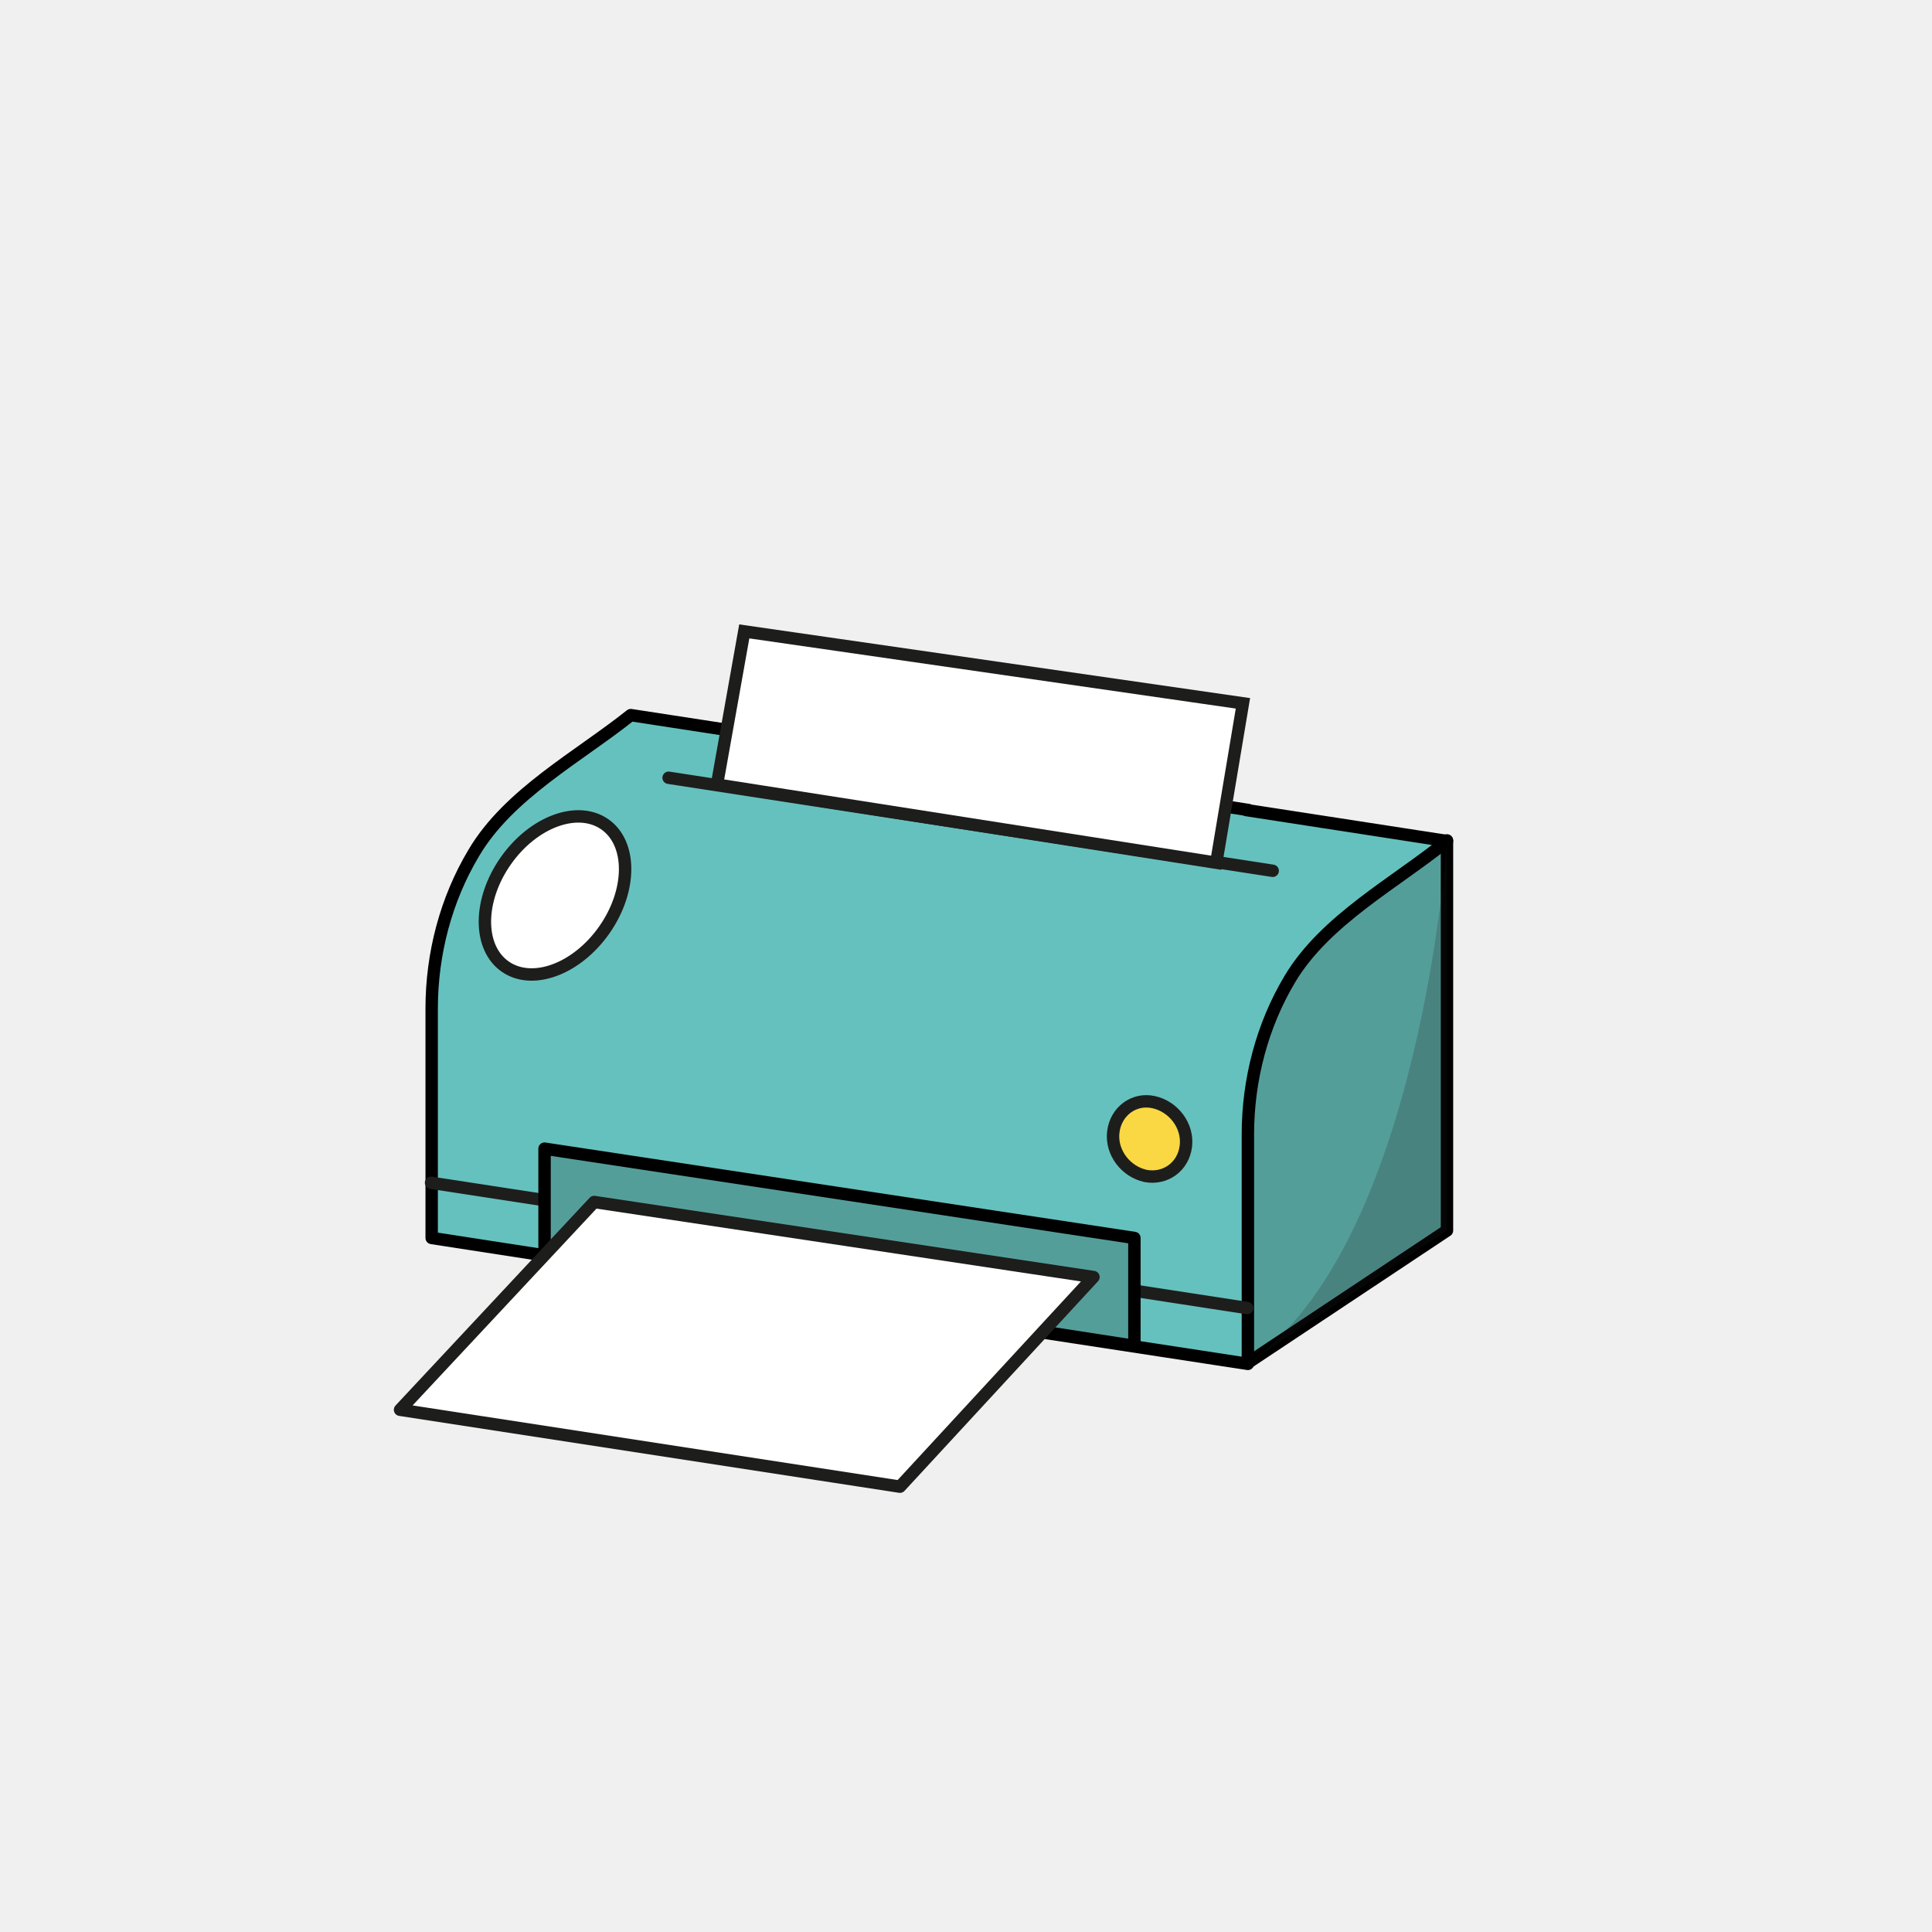
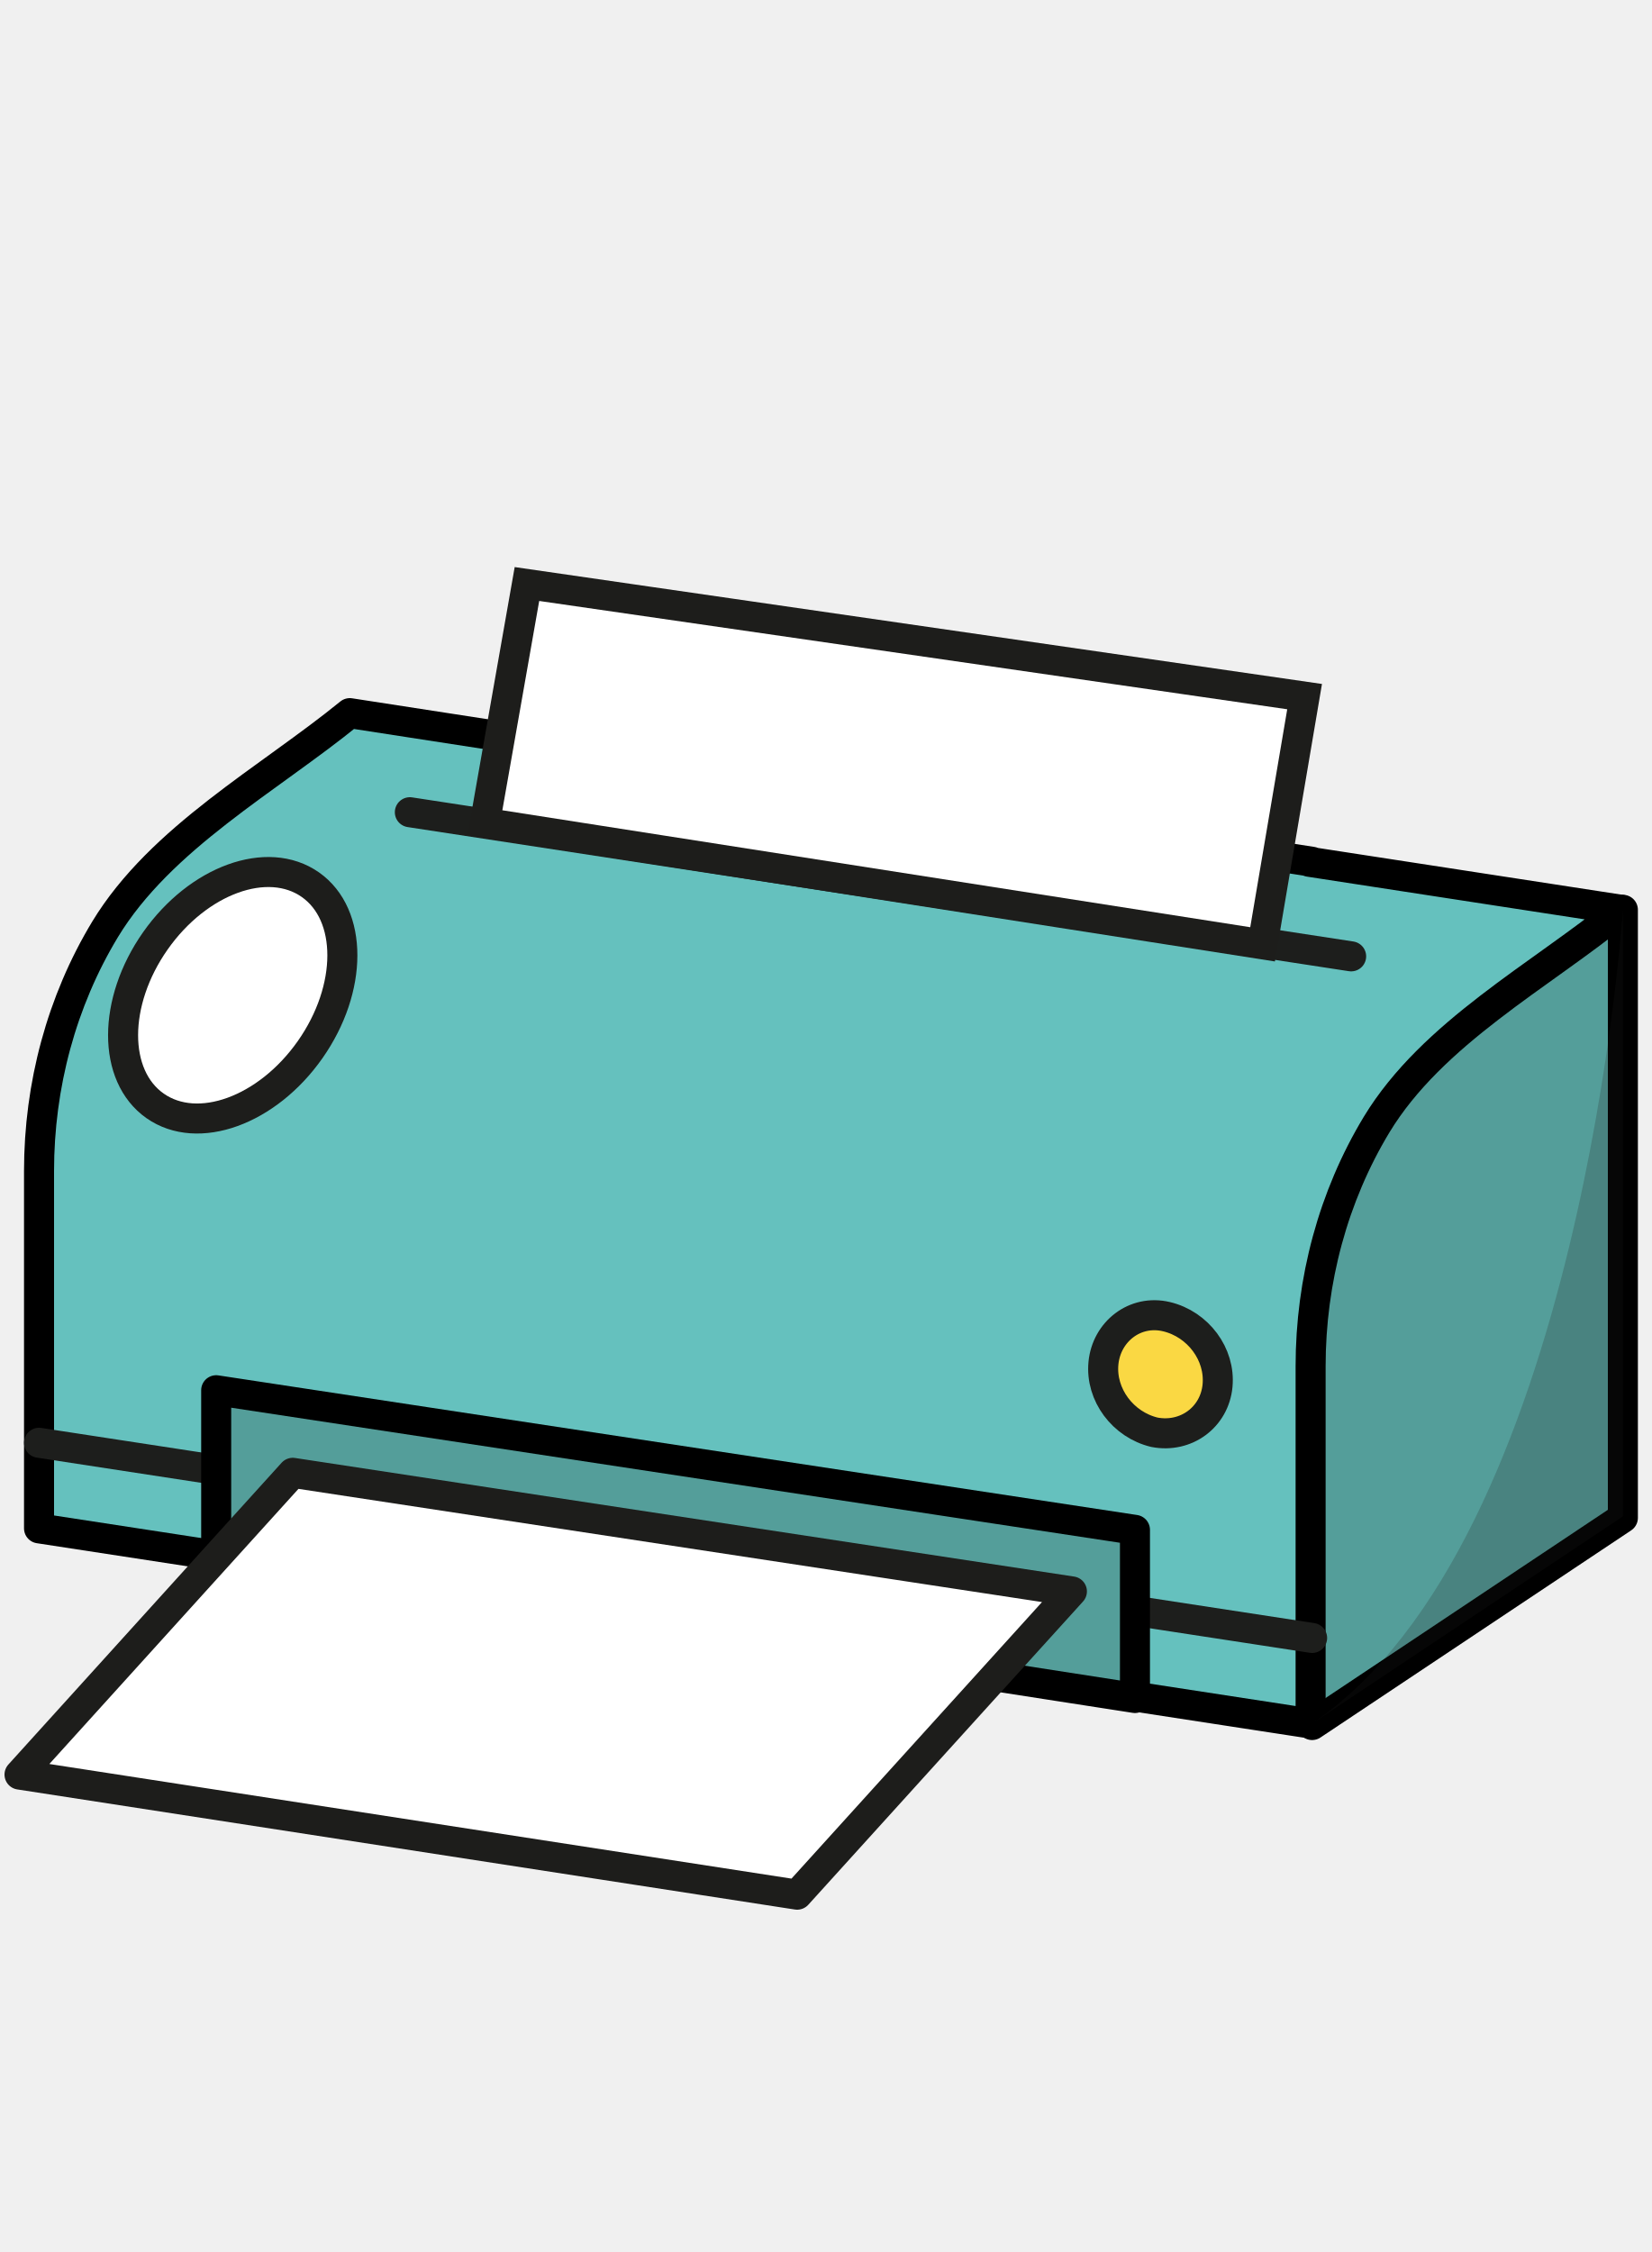
- <svg xmlns="http://www.w3.org/2000/svg" version="1.1" id="Capa_1" x="0px" y="0px" viewBox="0 0 311.5 311.5" style="enable-background:new 0 0 311.5 311.5;" xml:space="preserve">
+ <svg xmlns="http://www.w3.org/2000/svg" version="1.1" id="Capa_1" x="0px" y="0px" viewBox="0 0 110 150" style="enable-background:new 0 0 110 150;" xml:space="preserve">
  <style type="text/css">
- 	.st0{enable-background:new    ;}
- 	.st1{clip-path:url(#SVGID_2_);enable-background:new    ;}
- 	.st2{fill:#131412;}
- 	.st3{fill:#131312;}
- 	.st4{fill:#121311;}
- 	.st5{fill:#D3B63C;stroke:#1D1E1C;stroke-width:2;stroke-linecap:round;stroke-linejoin:round;stroke-miterlimit:10;}
- 	.st6{fill:#E84E42;stroke:#1D1E1C;stroke-width:2;stroke-linecap:round;stroke-linejoin:round;stroke-miterlimit:10;}
- 	.st7{fill:#1D1D1B;stroke:#1D1D1B;stroke-width:1.5;stroke-linecap:round;stroke-linejoin:round;stroke-miterlimit:10;}
- 	.st8{fill:#BBBABA;stroke:#1D1D1B;stroke-width:1.5;stroke-linecap:square;stroke-miterlimit:10;}
- 	.st9{opacity:0.2;fill:#1D1D1B;}
- 	.st10{opacity:0.21;fill:#1D1E1C;}
- 	.st11{fill:#D3B63C;stroke:#1D1E1C;stroke-width:1.5;stroke-linecap:round;stroke-linejoin:round;stroke-miterlimit:10;}
- 	.st12{fill:#FAD843;stroke:#1D1E1C;stroke-width:1.5;stroke-linecap:round;stroke-linejoin:round;stroke-miterlimit:10;}
- 	.st13{fill:#E84E42;stroke:#1D1E1C;stroke-width:1.5;stroke-linecap:round;stroke-linejoin:round;stroke-miterlimit:10;}
- 	.st14{fill:#FFFFFF;stroke:#1D1D1B;stroke-width:1.5;stroke-miterlimit:10;}
- 	.st15{fill:#FAD843;stroke:#1D1E1C;stroke-width:2;stroke-linecap:round;stroke-linejoin:round;stroke-miterlimit:10;}
- 	.st16{fill:#FFFFFF;stroke:#1D1D1B;stroke-width:2;stroke-miterlimit:10;}
- 	.st17{opacity:0.2;}
- 	.st18{fill:#1D1D1B;}
- 	.st19{fill:none;stroke:#1D1E1C;stroke-width:1.5;stroke-miterlimit:10;}
- 	.st20{fill:#1D1E1C;stroke:#1D1E1C;stroke-width:1.5;stroke-linecap:round;stroke-linejoin:round;stroke-miterlimit:10;}
- 	.st21{fill:#4AC0EE;stroke:#1D1E1C;stroke-width:1.5;stroke-linecap:round;stroke-linejoin:round;stroke-miterlimit:10;}
- 	.st22{opacity:0.21;}
- 	.st23{fill:#1D1E1C;}
- 	.st24{fill:#4AC0EE;stroke:#1D1E1C;stroke-width:2;stroke-linecap:round;stroke-linejoin:round;stroke-miterlimit:10;}
- 	.st25{fill:#FFF8F1;stroke:#1D1E1C;stroke-width:2;stroke-linecap:round;stroke-linejoin:round;stroke-miterlimit:10;}
- 	.st26{fill:#65C1BE;stroke:#000000;stroke-width:1.5;stroke-linecap:round;stroke-linejoin:round;stroke-miterlimit:10;}
- 	.st27{fill:#FFFFFF;stroke:#1D1D1B;stroke-width:1.5;stroke-linecap:round;stroke-linejoin:round;stroke-miterlimit:10;}
- 	.st28{fill:#ADADA6;stroke:#1D1D1B;stroke-width:1.5;stroke-linecap:round;stroke-linejoin:round;stroke-miterlimit:10;}
- 	.st29{fill:#8F8D8E;stroke:#1D1D1B;stroke-width:1.5;stroke-linecap:round;stroke-linejoin:round;stroke-miterlimit:10;}
- 	.st30{fill:#DADAD2;stroke:#1D1D1B;stroke-width:1.5;stroke-linecap:round;stroke-linejoin:round;stroke-miterlimit:10;}
- 	.st31{fill:#65C1BE;stroke:#000000;stroke-width:1.5;stroke-miterlimit:10;}
- 	.st32{fill:#549E9A;stroke:#000000;stroke-width:1.5;stroke-miterlimit:10;}
- 	.st33{fill:#FFFFFF;}
- 	.st34{fill:#65C1BE;stroke:#000000;stroke-width:2;stroke-miterlimit:10;}
- 	.st35{fill:#549E9A;stroke:#000000;stroke-width:2;stroke-miterlimit:10;}
- 	.st36{fill:#65C1BE;stroke:#000000;stroke-width:2;stroke-linecap:round;stroke-linejoin:round;stroke-miterlimit:10;}
- 	.st37{clip-path:url(#SVGID_4_);}
- 	.st38{fill:#DADAD2;stroke:#1D1D1B;stroke-width:1.5;stroke-miterlimit:10;}
- 	.st39{fill:#77C6C7;stroke:#1D1D1B;stroke-width:1.5;stroke-linecap:round;stroke-linejoin:round;stroke-miterlimit:10;}
- 	.st40{fill:none;stroke:#000000;stroke-width:1.5;stroke-miterlimit:10;}
- 	.st41{fill:#F0F0F0;stroke:#1D1E1C;stroke-width:1.5;stroke-miterlimit:10;}
- 	.st42{clip-path:url(#SVGID_6_);}
- 	.st43{fill:#DADAD2;stroke:#1D1D1B;stroke-width:2;stroke-miterlimit:10;}
- 	.st44{fill:none;stroke:#1D1E1C;stroke-width:2;stroke-miterlimit:10;}
- 	.st45{fill:#77C6C7;stroke:#1D1D1B;stroke-width:2;stroke-linecap:round;stroke-linejoin:round;stroke-miterlimit:10;}
- 	.st46{fill:#DADAD2;stroke:#1D1D1B;stroke-width:2;stroke-linecap:round;stroke-linejoin:round;stroke-miterlimit:10;}
- 	.st47{fill:none;stroke:#000000;stroke-width:2;stroke-miterlimit:10;}
- 	.st48{fill:#F0F0F0;stroke:#1D1E1C;stroke-width:2;stroke-miterlimit:10;}
- 	.st49{clip-path:url(#SVGID_8_);}
- 	.st50{clip-path:url(#SVGID_10_);}
- 	.st51{fill:#DBBD3E;stroke:#1D1E1C;stroke-width:1.5;stroke-miterlimit:10;}
- 	.st52{opacity:0.23;}
- 	.st53{fill:#FAD844;stroke:#1D1E1C;stroke-width:1.5;stroke-miterlimit:10;}
- 	.st54{fill:#FFFFFF;stroke:#1D1D1B;stroke-width:2;stroke-linecap:round;stroke-linejoin:round;stroke-miterlimit:10;}
- 	.st55{fill:none;stroke:#1D1D1B;stroke-width:1.5;stroke-linecap:round;stroke-linejoin:round;stroke-miterlimit:10;}
- 	.st56{fill:none;stroke:#1D1D1B;stroke-width:2;stroke-linecap:round;stroke-linejoin:round;stroke-miterlimit:10;}
- 	.st57{fill:#333333;stroke:#1D1D1B;stroke-width:1.5;stroke-linecap:square;stroke-miterlimit:10;}
- 	.st58{fill:#1D1D1B;stroke:#1D1D1B;stroke-width:2;stroke-linecap:round;stroke-linejoin:round;stroke-miterlimit:10;}
- 	.st59{fill:#BBBABA;stroke:#1D1D1B;stroke-width:2;stroke-linecap:square;stroke-miterlimit:10;}
- 	.st60{fill:#333333;stroke:#1D1D1B;stroke-width:2;stroke-linecap:square;stroke-miterlimit:10;}
+ 	.st0{fill:#1D1D1B;stroke:#1D1D1B;stroke-width:2;stroke-linecap:round;stroke-linejoin:round;stroke-miterlimit:10;}
+ 	.st1{fill:#BBBABA;stroke:#1D1D1B;stroke-width:2;stroke-linecap:square;stroke-miterlimit:10;}
+ 	.st2{fill:#FFFFFF;stroke:#1D1D1B;stroke-width:2;stroke-miterlimit:10;}
+ 	.st3{fill:#1D1D1B;}
+ 	.st4{fill:#333333;stroke:#1D1D1B;stroke-width:2;stroke-linecap:square;stroke-miterlimit:10;}
+ 	.st5{opacity:0.2;fill:#1D1D1B;}
+ 	.st6{enable-background:new    ;}
+ 	.st7{clip-path:url(#SVGID_2_);enable-background:new    ;}
+ 	.st8{fill:#131412;}
+ 	.st9{fill:#131312;}
+ 	.st10{fill:#121311;}
+ 	.st11{fill:#D3B63C;stroke:#1D1E1C;stroke-width:2;stroke-linecap:round;stroke-linejoin:round;stroke-miterlimit:10;}
+ 	.st12{fill:#E84E42;stroke:#1D1E1C;stroke-width:2;stroke-linecap:round;stroke-linejoin:round;stroke-miterlimit:10;}
+ 	.st13{fill:#1D1D1B;stroke:#1D1D1B;stroke-width:1.5;stroke-linecap:round;stroke-linejoin:round;stroke-miterlimit:10;}
+ 	.st14{fill:#BBBABA;stroke:#1D1D1B;stroke-width:1.5;stroke-linecap:square;stroke-miterlimit:10;}
+ 	.st15{opacity:0.21;fill:#1D1E1C;}
+ 	.st16{fill:#D3B63C;stroke:#1D1E1C;stroke-width:1.5;stroke-linecap:round;stroke-linejoin:round;stroke-miterlimit:10;}
+ 	.st17{fill:#FAD843;stroke:#1D1E1C;stroke-width:1.5;stroke-linecap:round;stroke-linejoin:round;stroke-miterlimit:10;}
+ 	.st18{fill:#E84E42;stroke:#1D1E1C;stroke-width:1.5;stroke-linecap:round;stroke-linejoin:round;stroke-miterlimit:10;}
+ 	.st19{fill:#FFFFFF;stroke:#1D1D1B;stroke-width:1.5;stroke-miterlimit:10;}
+ 	.st20{fill:#FAD843;stroke:#1D1E1C;stroke-width:2;stroke-linecap:round;stroke-linejoin:round;stroke-miterlimit:10;}
+ 	.st21{opacity:0.2;}
+ 	.st22{fill:none;stroke:#1D1E1C;stroke-width:1.5;stroke-miterlimit:10;}
+ 	.st23{fill:#1D1E1C;stroke:#1D1E1C;stroke-width:1.5;stroke-linecap:round;stroke-linejoin:round;stroke-miterlimit:10;}
+ 	.st24{fill:#4AC0EE;stroke:#1D1E1C;stroke-width:1.5;stroke-linecap:round;stroke-linejoin:round;stroke-miterlimit:10;}
+ 	.st25{opacity:0.21;}
+ 	.st26{fill:#1D1E1C;}
+ 	.st27{fill:#4AC0EE;stroke:#1D1E1C;stroke-width:2;stroke-linecap:round;stroke-linejoin:round;stroke-miterlimit:10;}
+ 	.st28{fill:#FFF8F1;stroke:#1D1E1C;stroke-width:2;stroke-linecap:round;stroke-linejoin:round;stroke-miterlimit:10;}
+ 	.st29{fill:#65C1BE;stroke:#000000;stroke-width:1.5;stroke-linecap:round;stroke-linejoin:round;stroke-miterlimit:10;}
+ 	.st30{fill:#FFFFFF;stroke:#1D1D1B;stroke-width:1.5;stroke-linecap:round;stroke-linejoin:round;stroke-miterlimit:10;}
+ 	.st31{fill:#ADADA6;stroke:#1D1D1B;stroke-width:1.5;stroke-linecap:round;stroke-linejoin:round;stroke-miterlimit:10;}
+ 	.st32{fill:#8F8D8E;stroke:#1D1D1B;stroke-width:1.5;stroke-linecap:round;stroke-linejoin:round;stroke-miterlimit:10;}
+ 	.st33{fill:#DADAD2;stroke:#1D1D1B;stroke-width:1.5;stroke-linecap:round;stroke-linejoin:round;stroke-miterlimit:10;}
+ 	.st34{fill:#65C1BE;stroke:#000000;stroke-width:1.5;stroke-miterlimit:10;}
+ 	.st35{fill:#549E9A;stroke:#000000;stroke-width:1.5;stroke-miterlimit:10;}
+ 	.st36{fill:#FFFFFF;}
+ 	.st37{fill:#65C1BE;stroke:#000000;stroke-width:2;stroke-miterlimit:10;}
+ 	.st38{fill:#549E9A;stroke:#000000;stroke-width:2;stroke-miterlimit:10;}
+ 	.st39{fill:#65C1BE;stroke:#000000;stroke-width:2;stroke-linecap:round;stroke-linejoin:round;stroke-miterlimit:10;}
+ 	.st40{clip-path:url(#SVGID_4_);}
+ 	.st41{fill:#DADAD2;stroke:#1D1D1B;stroke-width:1.5;stroke-miterlimit:10;}
+ 	.st42{fill:#77C6C7;stroke:#1D1D1B;stroke-width:1.5;stroke-linecap:round;stroke-linejoin:round;stroke-miterlimit:10;}
+ 	.st43{fill:none;stroke:#000000;stroke-width:1.5;stroke-miterlimit:10;}
+ 	.st44{fill:#F0F0F0;stroke:#1D1E1C;stroke-width:1.5;stroke-miterlimit:10;}
+ 	.st45{clip-path:url(#SVGID_6_);}
+ 	.st46{fill:#DADAD2;stroke:#1D1D1B;stroke-width:2;stroke-miterlimit:10;}
+ 	.st47{fill:none;stroke:#1D1E1C;stroke-width:2;stroke-miterlimit:10;}
+ 	.st48{fill:#77C6C7;stroke:#1D1D1B;stroke-width:2;stroke-linecap:round;stroke-linejoin:round;stroke-miterlimit:10;}
+ 	.st49{fill:#DADAD2;stroke:#1D1D1B;stroke-width:2;stroke-linecap:round;stroke-linejoin:round;stroke-miterlimit:10;}
+ 	.st50{fill:none;stroke:#000000;stroke-width:2;stroke-miterlimit:10;}
+ 	.st51{fill:#F0F0F0;stroke:#1D1E1C;stroke-width:2;stroke-miterlimit:10;}
+ 	.st52{clip-path:url(#SVGID_8_);}
+ 	.st53{clip-path:url(#SVGID_10_);}
+ 	.st54{fill:#DBBD3E;stroke:#1D1E1C;stroke-width:1.5;stroke-miterlimit:10;}
+ 	.st55{opacity:0.23;}
+ 	.st56{fill:#FAD844;stroke:#1D1E1C;stroke-width:1.5;stroke-miterlimit:10;}
+ 	.st57{fill:#FFFFFF;stroke:#1D1D1B;stroke-width:2;stroke-linecap:round;stroke-linejoin:round;stroke-miterlimit:10;}
+ 	.st58{fill:none;stroke:#1D1D1B;stroke-width:1.5;stroke-linecap:round;stroke-linejoin:round;stroke-miterlimit:10;}
+ 	.st59{fill:none;stroke:#1D1D1B;stroke-width:2;stroke-linecap:round;stroke-linejoin:round;stroke-miterlimit:10;}
+ 	.st60{fill:#333333;stroke:#1D1D1B;stroke-width:1.5;stroke-linecap:square;stroke-miterlimit:10;}
	.st61{fill:#FFFFFF;stroke:#1D1D1B;stroke-width:1.55;stroke-miterlimit:10;}
	.st62{fill:#DBBD3E;stroke:#1D1E1C;stroke-width:2;stroke-miterlimit:10;}
	.st63{fill:#FAD844;stroke:#1D1E1C;stroke-width:2;stroke-miterlimit:10;}
	.st64{fill:none;stroke:#1D1E1C;stroke-width:1.5;stroke-linecap:round;stroke-linejoin:round;stroke-miterlimit:10;}
	.st65{fill:none;stroke:#1D1E1C;stroke-width:2;stroke-linecap:round;stroke-linejoin:round;stroke-miterlimit:10;}
	.st66{fill:url(#);}
	.st67{fill:#FFFFFF;stroke:#1D1E1C;stroke-width:1.5;stroke-linecap:round;stroke-linejoin:round;stroke-miterlimit:10;}
	.st68{fill:#CC413A;stroke:#1D1E1C;stroke-width:1.5;stroke-linecap:round;stroke-linejoin:round;stroke-miterlimit:10;}
	.st69{opacity:0.26;fill:#1D1E1C;}
	.st70{fill:#EEEEEE;stroke:#1D1E1C;stroke-width:1.5;stroke-miterlimit:10;}
	.st71{fill:#1D1E1C;stroke:#1D1E1C;stroke-width:1.5;stroke-miterlimit:10;}
	.st72{fill:#C1C1BF;stroke:#1D1D1B;stroke-width:1.5;stroke-linecap:round;stroke-linejoin:round;stroke-miterlimit:10;}
	.st73{fill:#AFAFA8;stroke:#1D1D1B;stroke-width:1.5;stroke-linecap:round;stroke-linejoin:round;stroke-miterlimit:10;}
	.st74{fill:#C1C1BF;}
	.st75{fill:#1D1E1C;stroke:#1D1E1C;stroke-width:2;stroke-linecap:round;stroke-linejoin:round;stroke-miterlimit:10;}
	.st76{fill:#549E9A;stroke:#000000;stroke-width:2;stroke-linecap:round;stroke-linejoin:round;stroke-miterlimit:10;}
	.st77{fill:#ADADA6;stroke:#1D1D1B;stroke-width:2;stroke-linecap:round;stroke-linejoin:round;stroke-miterlimit:10;}
	.st78{fill:#8F8D8E;stroke:#1D1D1B;stroke-width:2;stroke-linecap:round;stroke-linejoin:round;stroke-miterlimit:10;}
	.st79{clip-path:url(#SVGID_12_);enable-background:new    ;}
	.st80{fill:#0F0F0E;}
	.st81{clip-path:url(#SVGID_14_);enable-background:new    ;}
	.st82{fill:#111110;}
	.st83{fill:#10100F;}
	.st84{fill:#484747;}
	.st85{clip-path:url(#SVGID_16_);enable-background:new    ;}
	.st86{fill:#4A494A;}
	.st87{fill:#151513;}
	.st88{clip-path:url(#SVGID_18_);enable-background:new    ;}
	.st89{fill:#121211;}
	.st90{fill:#131311;}
	.st91{clip-path:url(#SVGID_20_);enable-background:new    ;}
	.st92{clip-path:url(#SVGID_22_);enable-background:new    ;}
	.st93{clip-path:url(#SVGID_24_);enable-background:new    ;}
	.st94{fill:#656465;}
	.st95{clip-path:url(#SVGID_26_);enable-background:new    ;}
	.st96{fill:#595758;}
	.st97{fill:#5C5A5B;}
	.st98{fill:#5E5D5E;}
	.st99{clip-path:url(#SVGID_28_);enable-background:new    ;}
	.st100{fill:#565555;}
	.st101{fill:#535252;}
	.st102{fill:#504F50;}
	.st103{fill:#4D4C4D;}
	.st104{clip-path:url(#SVGID_30_);enable-background:new    ;}
	.st105{clip-path:url(#SVGID_32_);enable-background:new    ;}
	.st106{clip-path:url(#SVGID_34_);enable-background:new    ;}
	.st107{clip-path:url(#SVGID_36_);enable-background:new    ;}
	.st108{fill:#484748;}
	.st109{clip-path:url(#SVGID_38_);enable-background:new    ;}
	.st110{clip-path:url(#SVGID_40_);enable-background:new    ;}
	.st111{clip-path:url(#SVGID_42_);enable-background:new    ;}
	.st112{clip-path:url(#SVGID_44_);enable-background:new    ;}
	.st113{clip-path:url(#SVGID_46_);enable-background:new    ;}
	.st114{clip-path:url(#SVGID_48_);enable-background:new    ;}
	.st115{clip-path:url(#SVGID_50_);enable-background:new    ;}
	.st116{clip-path:url(#SVGID_52_);enable-background:new    ;}
	.st117{clip-path:url(#SVGID_54_);enable-background:new    ;}
	.st118{clip-path:url(#SVGID_56_);enable-background:new    ;}
	.st119{clip-path:url(#SVGID_58_);enable-background:new    ;}
	.st120{clip-path:url(#SVGID_60_);enable-background:new    ;}
	.st121{clip-path:url(#SVGID_62_);enable-background:new    ;}
	.st122{clip-path:url(#SVGID_64_);enable-background:new    ;}
	.st123{clip-path:url(#SVGID_66_);enable-background:new    ;}
	.st124{clip-path:url(#SVGID_68_);enable-background:new    ;}
	.st125{fill:#595859;}
	.st126{clip-path:url(#SVGID_70_);enable-background:new    ;}
	.st127{clip-path:url(#SVGID_72_);enable-background:new    ;}
	.st128{clip-path:url(#SVGID_74_);enable-background:new    ;}
	.st129{fill:#585758;}
	.st130{clip-path:url(#SVGID_76_);enable-background:new    ;}
	.st131{clip-path:url(#SVGID_78_);enable-background:new    ;}
	.st132{clip-path:url(#SVGID_80_);enable-background:new    ;}
	.st133{clip-path:url(#SVGID_82_);enable-background:new    ;}
	.st134{clip-path:url(#SVGID_84_);enable-background:new    ;}
	.st135{clip-path:url(#SVGID_86_);enable-background:new    ;}
	.st136{clip-path:url(#SVGID_88_);enable-background:new    ;}
	.st137{clip-path:url(#SVGID_90_);enable-background:new    ;}
	.st138{clip-path:url(#SVGID_92_);enable-background:new    ;}
	.st139{clip-path:url(#SVGID_94_);enable-background:new    ;}
	.st140{clip-path:url(#SVGID_96_);enable-background:new    ;}
	.st141{clip-path:url(#SVGID_98_);enable-background:new    ;}
	.st142{clip-path:url(#SVGID_100_);enable-background:new    ;}
	.st143{clip-path:url(#SVGID_102_);enable-background:new    ;}
	.st144{clip-path:url(#SVGID_104_);enable-background:new    ;}
	.st145{clip-path:url(#SVGID_106_);enable-background:new    ;}
	.st146{fill:#7D7B7C;}
	.st147{fill:#191918;}
	.st148{clip-path:url(#SVGID_108_);enable-background:new    ;}
	.st149{clip-path:url(#SVGID_110_);enable-background:new    ;}
	.st150{clip-path:url(#SVGID_112_);enable-background:new    ;}
	.st151{clip-path:url(#SVGID_114_);enable-background:new    ;}
	.st152{clip-path:url(#SVGID_116_);enable-background:new    ;}
	.st153{clip-path:url(#SVGID_118_);enable-background:new    ;}
	.st154{clip-path:url(#SVGID_120_);enable-background:new    ;}
	.st155{clip-path:url(#SVGID_122_);enable-background:new    ;}
	.st156{clip-path:url(#SVGID_124_);enable-background:new    ;}
	.st157{clip-path:url(#SVGID_126_);enable-background:new    ;}
	.st158{clip-path:url(#SVGID_128_);enable-background:new    ;}
	.st159{clip-path:url(#SVGID_130_);enable-background:new    ;}
	.st160{fill:#FFFFFF;stroke:#1D1D1B;stroke-width:2;stroke-linecap:round;stroke-miterlimit:10;}
+ 	.st161{fill:#FFF8F1;}
+ 	.st162{fill:#D3B63C;}
+ 	.st163{fill:#FAD843;}
</style>
  <g>
-     <polygon class="st76" points="201.1,219.8 233.3,198.4 233.3,135.5 176.3,153.7 186.8,202.8  " />
-     <path class="st36" d="M200.9,130.6h0.4l-99.6-15.3C93.3,122,82,128,76.4,137.5c-4.5,7.5-6.8,16.3-6.8,25.1v37l48.6,7.5v0.1l83,12.7   v-37c0-8.8,2.3-17.6,6.8-25.1c5.7-9.5,16.9-15.4,25.3-22.2L200.9,130.6z" />
-     <line class="st15" x1="205.2" y1="140.4" x2="107.8" y2="125.4" />
-     <line class="st15" x1="201.1" y1="210.9" x2="69.5" y2="190.7" />
-     <polygon class="st76" points="182.9,199.6 87.8,185.2 87.8,202.3 182.9,217  " />
-     <polygon class="st54" points="176.3,205.9 95.8,193.8 64.5,227.3 145.1,239.7  " />
-     <ellipse transform="matrix(0.8184 0.5747 -0.5747 0.8184 99.2242 -25.2389)" class="st16" cx="89.5" cy="144.4" rx="9.7" ry="14" />
+     <polygon class="st76" points="87.4,114.9 108.1,101.1 108.1,60.6 71.4,72.3 78.1,103.9  " />
+     <path class="st39" d="M87.2,57.4h0.2l-64.1-9.9C17.9,51.9,10.7,55.8,7,61.9C4.1,66.7,2.6,72.3,2.6,78v23.8l31.3,4.8v0l53.4,8.2V91   c0-5.7,1.5-11.3,4.4-16.1c3.7-6.1,10.9-9.9,16.3-14.3L87.2,57.4z" />
+     <line class="st20" x1="90" y1="63.7" x2="27.3" y2="54.1" />
+     <line class="st20" x1="87.4" y1="109.1" x2="2.6" y2="96.1" />
+     <polygon class="st76" points="75.6,101.9 14.4,92.6 14.4,103.6 75.6,113.1  " />
+     <polygon class="st57" points="71.4,106 19.5,98.1 1.3,118.2 53.1,126.2  " />
+     <ellipse transform="matrix(0.8184 0.5747 -0.5747 0.8184 40.9194 3.1248)" class="st2" cx="15.5" cy="66.3" rx="6.3" ry="9" />
    <g>
      <g>
-         <path class="st15" d="M179.5,182.5c-0.4,3.3,2,6.4,5.2,7.1c3.2,0.6,6.1-1.5,6.5-4.8s-2-6.4-5.2-7.1     C182.8,177,179.9,179.2,179.5,182.5z" />
+         <path class="st20" d="M73.5,90.8c-0.2,2.1,1.3,4.1,3.4,4.6c2.1,0.4,4-1,4.2-3.1s-1.3-4.1-3.4-4.6S73.7,88.7,73.5,90.8z" />
      </g>
    </g>
-     <path class="st10" d="M233.3,135.5c0,0-4.2,65.2-32.1,84.3l32.1-21.4V135.5z" />
+     <path class="st15" d="M108.1,60.6c0,0-2.7,42-20.7,54.2l20.7-13.8V60.6z" />
    <g>
-       <polygon class="st16" points="196.1,139.1 200.4,113.4 120,101.8 115.6,126.5   " />
+       <polygon class="st2" points="84.1,62.9 86.9,46.4 35.1,38.9 32.3,54.8   " />
    </g>
  </g>
</svg>
